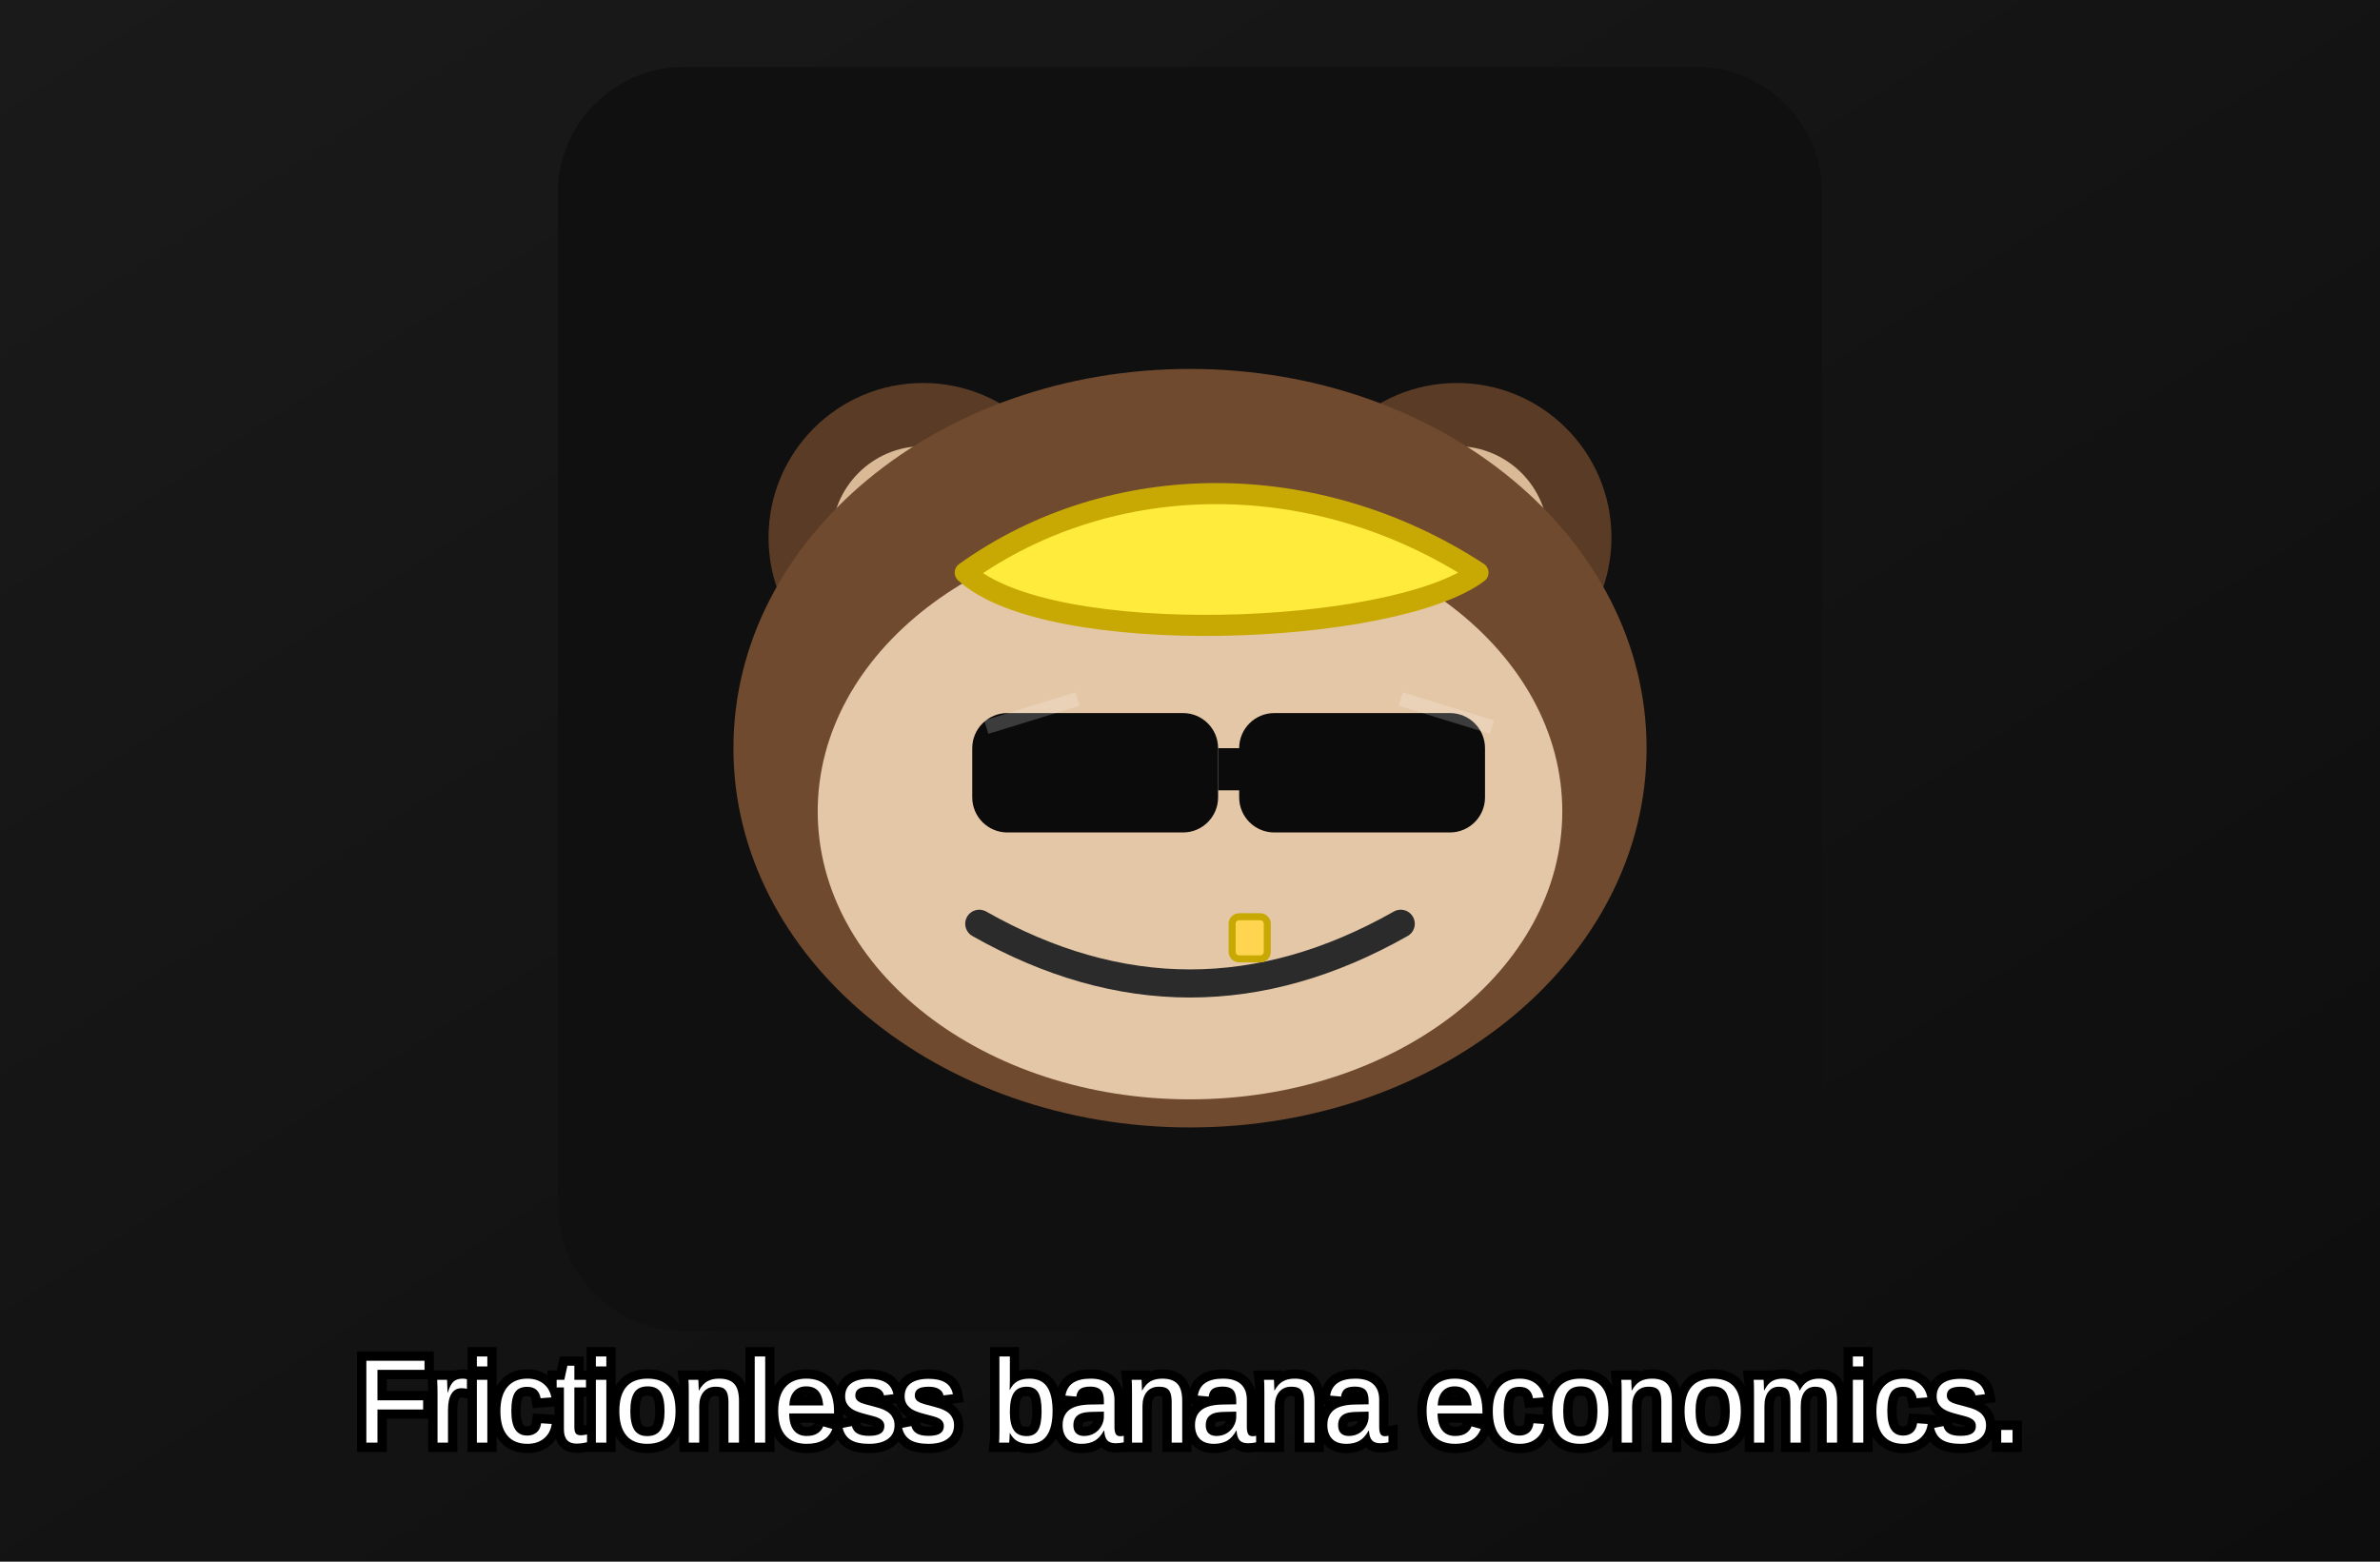
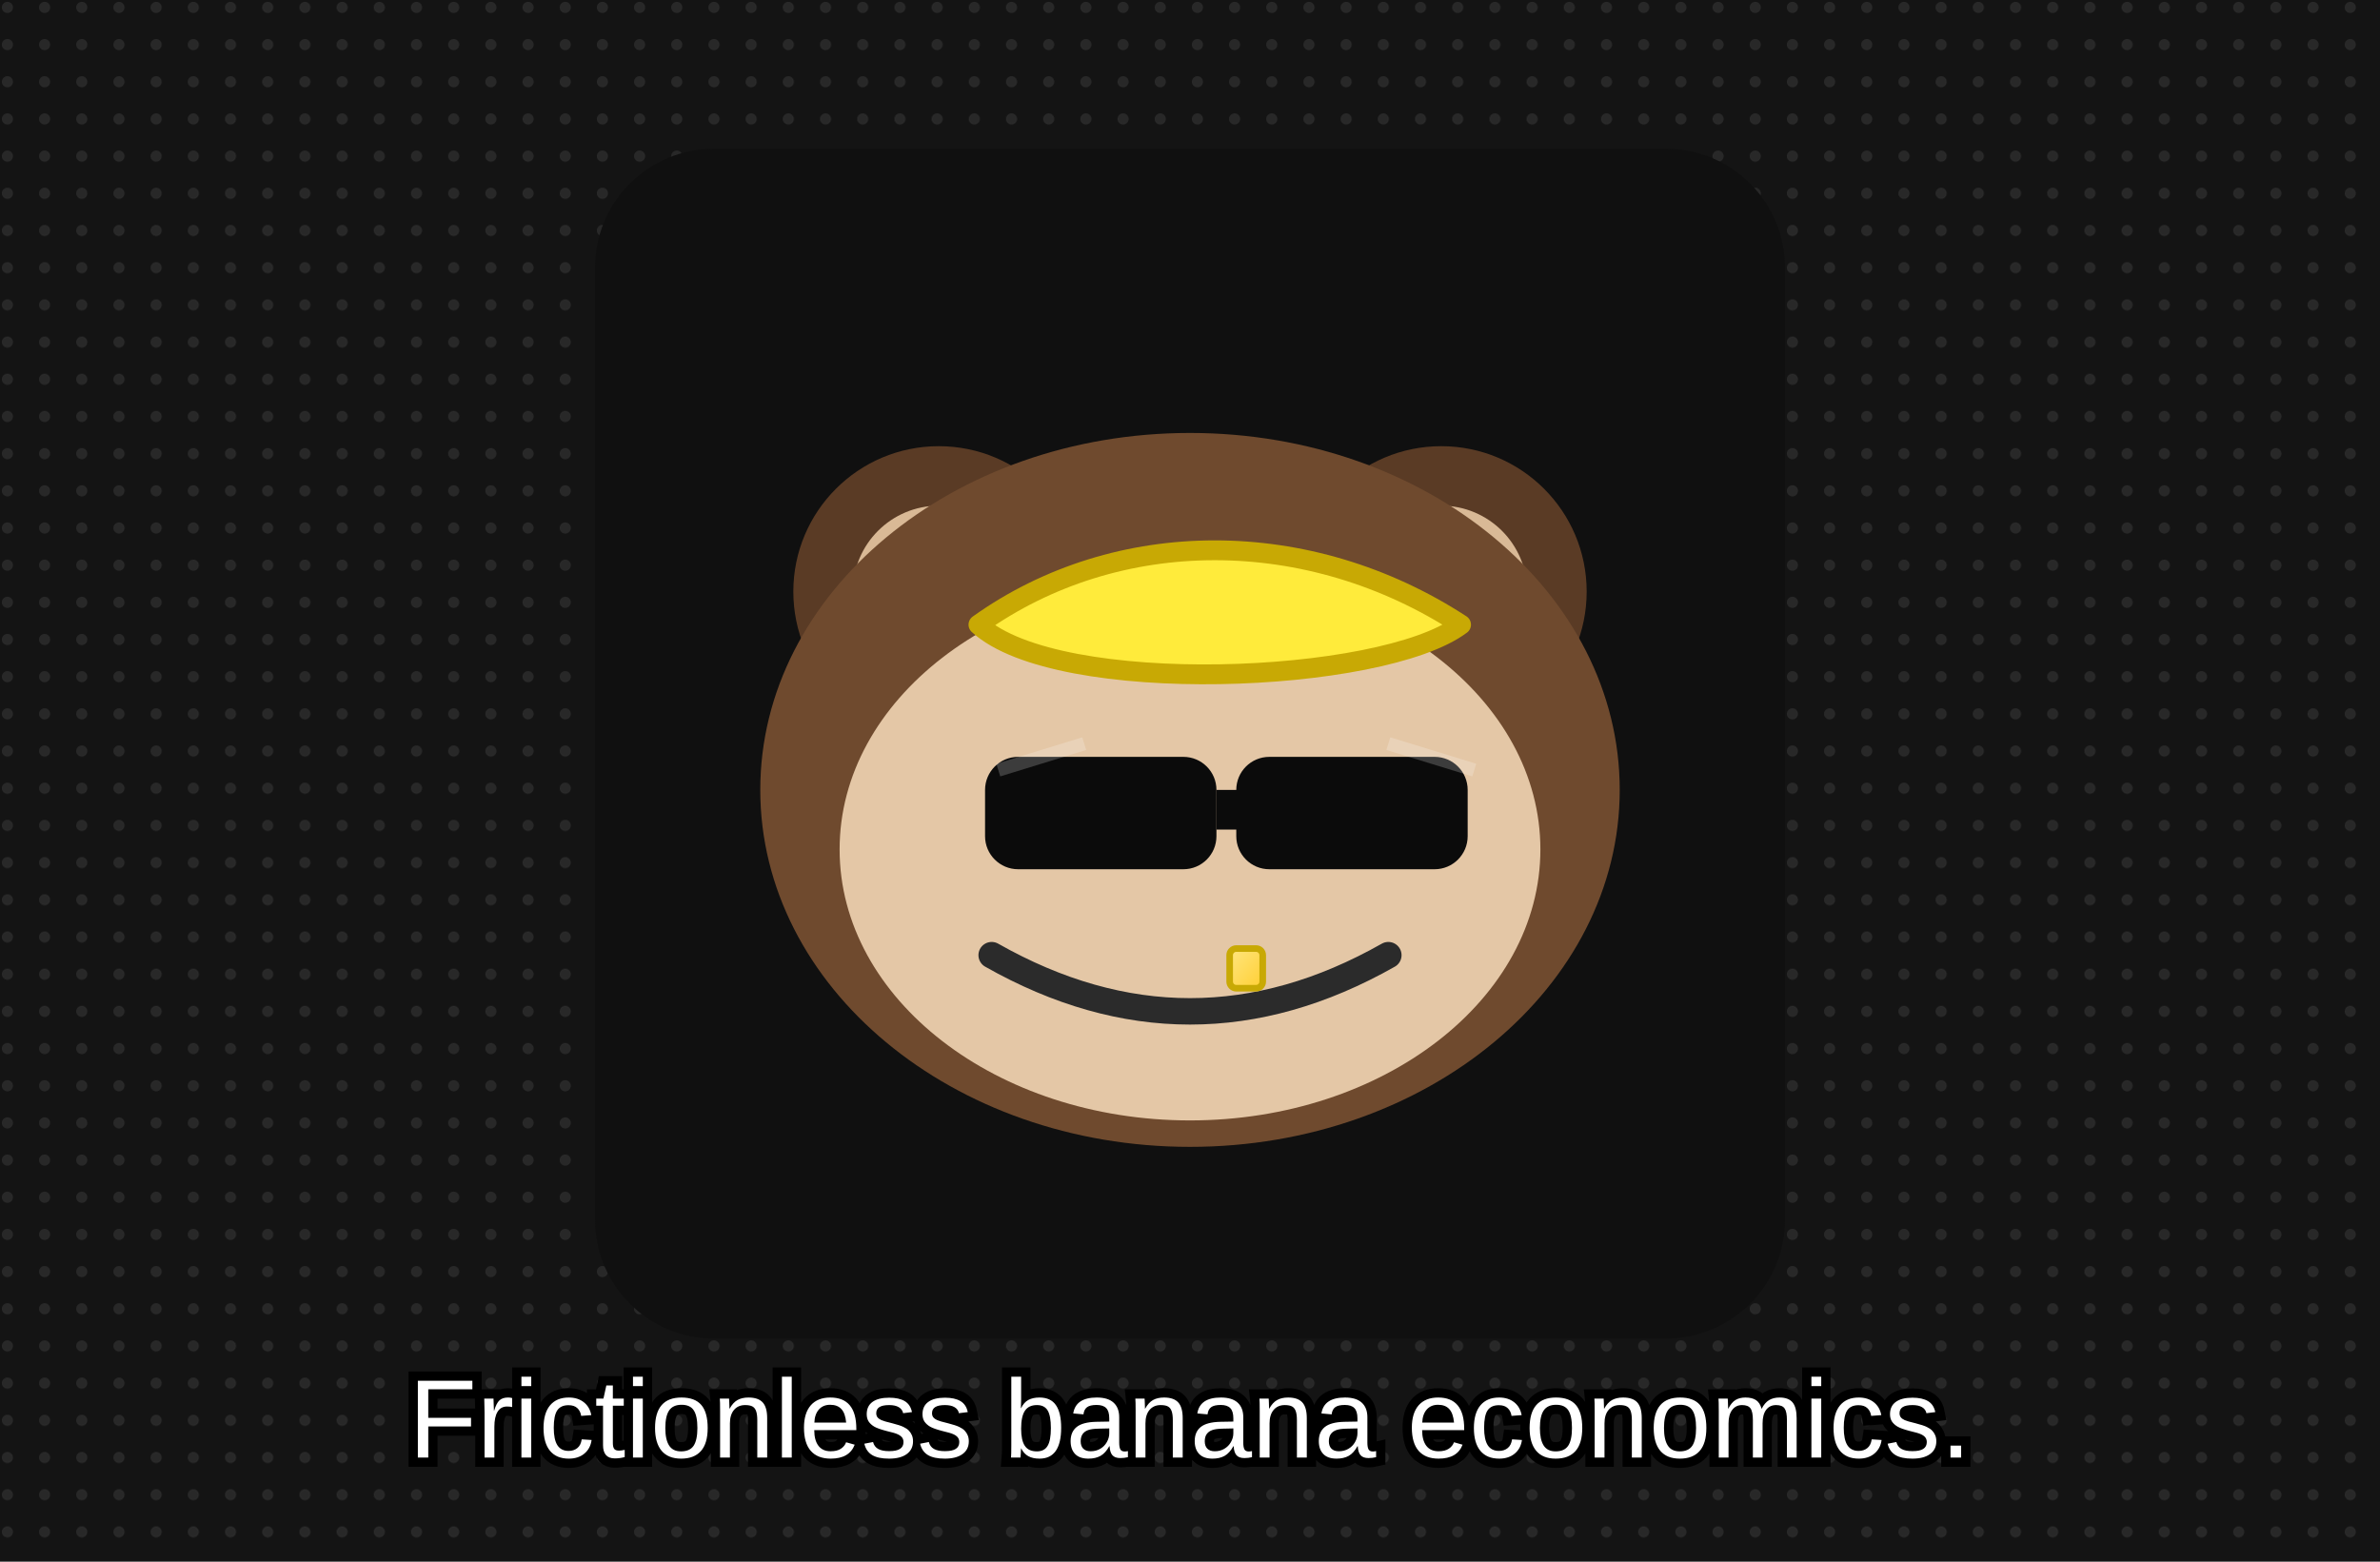
<svg xmlns="http://www.w3.org/2000/svg" viewBox="0 0 640 420">
  <defs>
-     <linearGradient id="bg" x1="0" y1="0" x2="1" y2="1">
-       <stop offset="0" stop-color="#1a1a1a" />
-       <stop offset="1" stop-color="#0d0d0d" />
+     <pattern id="dots" width="10" height="10" patternUnits="userSpaceOnUse">
+       <circle cx="2" cy="2" r="1.5" fill="#333" />
+     </pattern>
+   </defs>
+   <rect width="640" height="420" fill="#141414" />
+   <rect width="640" height="420" fill="url(#dots)" opacity=".65" />
+   <defs>
+     <linearGradient id="gradSun" x1="0" y1="0" x2="1" y2="1">
+       <stop offset="0" stop-color="#ffe680" />
+       <stop offset="1" stop-color="#ffcf33" />
    </linearGradient>
-     <filter id="glow">
-       <feDropShadow dx="0" dy="2" stdDeviation="6" flood-color="#ffeb3b" />
-     </filter>
    <symbol id="monkey" viewBox="0 0 360 360">
      <rect width="360" height="360" rx="36" fill="#101010" />
      <g transform="translate(20,16)">
        <circle cx="84" cy="118" r="44" fill="#5a3b25" />
        <circle cx="236" cy="118" r="44" fill="#5a3b25" />
        <circle cx="84" cy="118" r="26" fill="#d9b996" />
        <circle cx="236" cy="118" r="26" fill="#d9b996" />
        <ellipse cx="160" cy="178" rx="130" ry="108" fill="#6f4a2e" />
        <ellipse cx="160" cy="196" rx="106" ry="82" fill="#e4c7a6" />
        <circle cx="130" cy="186" r="14" fill="#fff" />
        <circle cx="190" cy="186" r="14" fill="#fff" />
        <circle cx="130" cy="186" r="6" fill="#2b2b2b" />
        <circle cx="190" cy="186" r="6" fill="#2b2b2b" />
        <path d="M100 228q60 34 120 0" fill="none" stroke="#2b2b2b" stroke-width="8" stroke-linecap="round" />
-         <rect x="172" y="226" width="10" height="12" rx="2" fill="#ffd54f" stroke="#c8a904" stroke-width="2" />
+         <rect x="172" y="226" width="10" height="12" rx="2" fill="url(#gradSun)" stroke="#c8a904" stroke-width="2" />
        <path d="M96 128c42-30 100-30 146 0-24 18-122 22-146 0z" fill="#ffeb3b" stroke="#c8a904" stroke-width="6" stroke-linejoin="round" />
        <g>
          <rect x="98" y="168" width="70" height="34" rx="10" fill="#0b0b0b" />
          <rect x="174" y="168" width="70" height="34" rx="10" fill="#0b0b0b" />
          <rect x="168" y="178" width="12" height="12" fill="#0b0b0b" />
          <path d="M102 172l26-8m118 8l-26-8" stroke="#ffffff" stroke-opacity=".2" stroke-width="4" />
        </g>
      </g>
    </symbol>
  </defs>
-   <rect width="640" height="420" fill="url(#bg)" />
-   <use href="#monkey" x="150" y="18" width="340" height="340" />
-   <text x="320" y="388" text-anchor="middle" font-family="Impact, system-ui, Arial, sans-serif" font-size="32" stroke="#000" stroke-width="5" paint-order="stroke" fill="#fff">Frictionless banana economics.</text>
+   <g transform="translate(160,40)">
+     <use href="#monkey" x="0" y="0" width="320" height="320" />
+     <animateTransform attributeName="transform" type="rotate" values="-3 160 160;3 160 160;-3 160 160" dur="7s" repeatCount="indefinite" />
+   </g>
+   <text x="320" y="392" text-anchor="middle" font-family="Impact, system-ui, Arial, sans-serif" font-size="30" stroke="#000" stroke-width="5" paint-order="stroke" fill="#fff">Frictionless banana economics.</text>
</svg>
